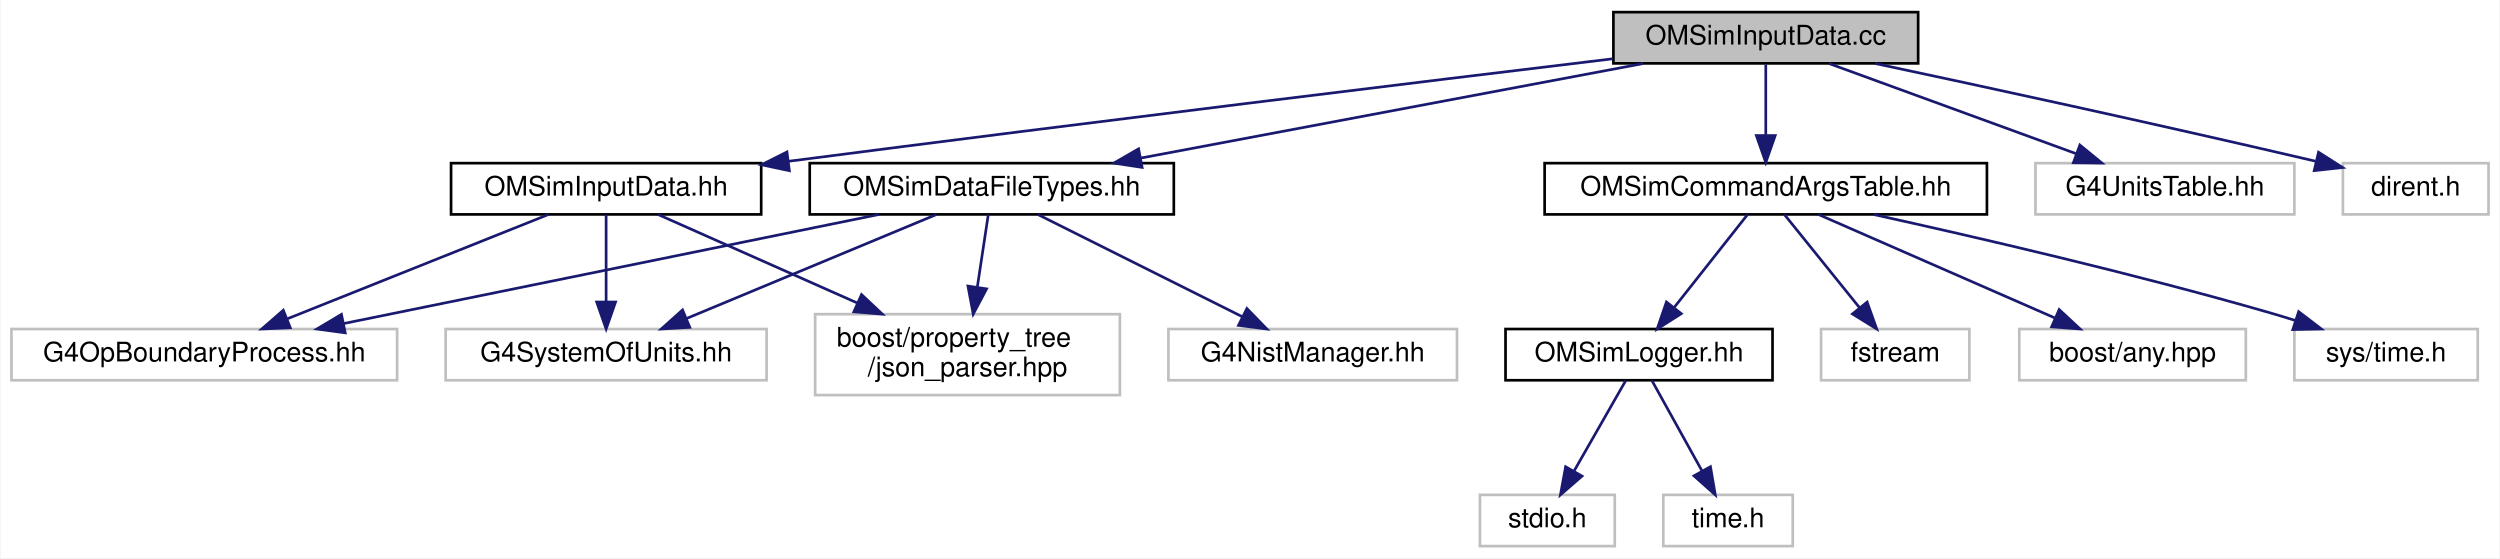
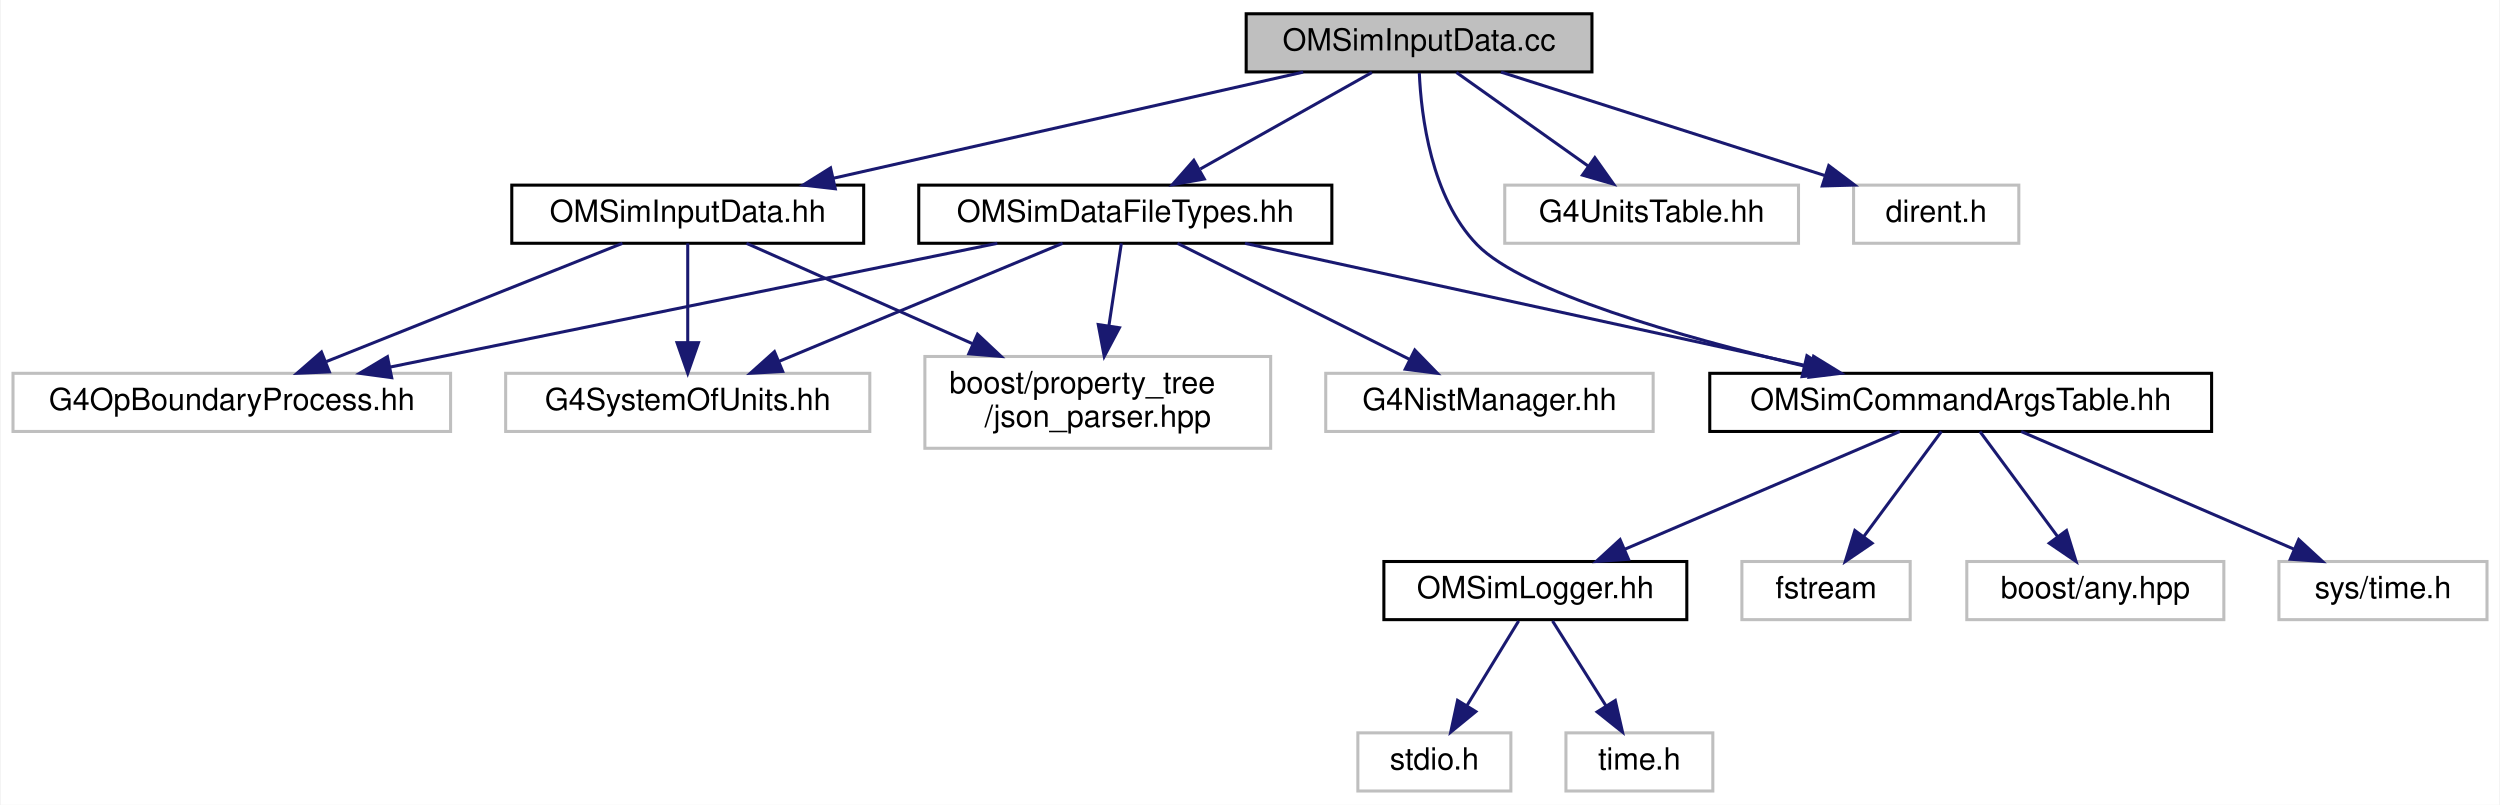
- <svg xmlns="http://www.w3.org/2000/svg" xmlns:xlink="http://www.w3.org/1999/xlink" width="927pt" height="207pt" viewBox="0.00 0.00 926.50 207.00">
-   <g id="graph0" class="graph" transform="scale(1 1) rotate(0) translate(4 203)">
-     <polygon fill="white" stroke="transparent" points="-4,4 -4,-203 922.5,-203 922.5,4 -4,4" />
+ <svg xmlns="http://www.w3.org/2000/svg" xmlns:xlink="http://www.w3.org/1999/xlink" width="817pt" height="263pt" viewBox="0.00 0.00 816.50 263.00">
+   <g id="graph0" class="graph" transform="scale(1 1) rotate(0) translate(4 259)">
+     <polygon fill="white" stroke="transparent" points="-4,4 -4,-259 812.5,-259 812.5,4 -4,4" />
    <g id="node1" class="node">
      <g id="a_node1">
        <a xlink:title=" ">
-           <polygon fill="#bfbfbf" stroke="black" points="594,-179.5 594,-198.5 707,-198.5 707,-179.5 594,-179.5" />
-           <text text-anchor="middle" x="650.5" y="-186.5" font-family="Helvetica,sans-Serif" font-size="10.00">OMSimInputData.cc</text>
+           <polygon fill="#bfbfbf" stroke="black" points="403,-235.5 403,-254.5 516,-254.5 516,-235.5 403,-235.5" />
+           <text text-anchor="middle" x="459.5" y="-242.5" font-family="Helvetica,sans-Serif" font-size="10.00">OMSimInputData.cc</text>
        </a>
      </g>
    </g>
    <g id="node2" class="node">
      <g id="a_node2">
        <a xlink:href="_o_m_sim_input_data_8hh.html" target="_top" xlink:title="Input data from external files are read and saved to memory.">
-           <polygon fill="white" stroke="black" points="163,-123.5 163,-142.5 278,-142.5 278,-123.5 163,-123.5" />
-           <text text-anchor="middle" x="220.5" y="-130.5" font-family="Helvetica,sans-Serif" font-size="10.00">OMSimInputData.hh</text>
+           <polygon fill="white" stroke="black" points="163,-179.5 163,-198.5 278,-198.5 278,-179.5 163,-179.5" />
+           <text text-anchor="middle" x="220.5" y="-186.5" font-family="Helvetica,sans-Serif" font-size="10.00">OMSimInputData.hh</text>
        </a>
      </g>
    </g>
    <g id="edge1" class="edge">
-       <path fill="none" stroke="midnightblue" d="M593.73,-181.2C524.12,-172.82 402.26,-157.99 288.05,-143.19" />
-       <polygon fill="midnightblue" stroke="midnightblue" points="288.45,-139.71 278.09,-141.9 287.55,-146.65 288.45,-139.71" />
+       <path fill="none" stroke="midnightblue" d="M421.63,-235.44C380.02,-226.04 313.13,-210.93 268.03,-200.74" />
+       <polygon fill="midnightblue" stroke="midnightblue" points="268.72,-197.31 258.19,-198.52 267.18,-204.13 268.72,-197.31" />
    </g>
    <g id="node6" class="node">
      <g id="a_node6">
        <a xlink:href="_o_m_sim_command_args_table_8hh.html" target="_top" xlink:title="Definition of the OMSimCommandArgsTable singleton class, which controls user args.">
-           <polygon fill="white" stroke="black" points="568.5,-123.5 568.5,-142.5 732.5,-142.5 732.5,-123.5 568.5,-123.5" />
-           <text text-anchor="middle" x="650.5" y="-130.5" font-family="Helvetica,sans-Serif" font-size="10.00">OMSimCommandArgsTable.hh</text>
+           <polygon fill="white" stroke="black" points="554.5,-118 554.5,-137 718.5,-137 718.5,-118 554.5,-118" />
+           <text text-anchor="middle" x="636.5" y="-125" font-family="Helvetica,sans-Serif" font-size="10.00">OMSimCommandArgsTable.hh</text>
        </a>
      </g>
    </g>
    <g id="edge5" class="edge">
-       <path fill="none" stroke="midnightblue" d="M650.5,-179.08C650.5,-172.01 650.5,-161.86 650.5,-152.99" />
-       <polygon fill="midnightblue" stroke="midnightblue" points="654,-152.75 650.5,-142.75 647,-152.75 654,-152.75" />
+       <path fill="none" stroke="midnightblue" d="M459.58,-235.14C460.19,-221.29 463.4,-194.49 478.5,-179 493.56,-163.56 545.1,-148.9 585.27,-139.39" />
+       <polygon fill="midnightblue" stroke="midnightblue" points="586.25,-142.75 595.2,-137.09 584.67,-135.93 586.25,-142.75" />
    </g>
    <g id="node13" class="node">
      <g id="a_node13">
        <a xlink:href="_o_m_sim_data_file_types_8hh.html" target="_top" xlink:title="Collection of classes and methods to handle material creation from user data in json files.">
-           <polygon fill="white" stroke="black" points="296,-123.5 296,-142.5 431,-142.5 431,-123.5 296,-123.5" />
-           <text text-anchor="middle" x="363.5" y="-130.5" font-family="Helvetica,sans-Serif" font-size="10.00">OMSimDataFileTypes.hh</text>
+           <polygon fill="white" stroke="black" points="296,-179.5 296,-198.5 431,-198.5 431,-179.5 296,-179.5" />
+           <text text-anchor="middle" x="363.5" y="-186.5" font-family="Helvetica,sans-Serif" font-size="10.00">OMSimDataFileTypes.hh</text>
        </a>
      </g>
    </g>
    <g id="edge12" class="edge">
-       <path fill="none" stroke="midnightblue" d="M605.02,-179.44C554.54,-169.94 473.04,-154.61 418.88,-144.42" />
-       <polygon fill="midnightblue" stroke="midnightblue" points="419.24,-140.93 408.76,-142.52 417.94,-147.81 419.24,-140.93" />
+       <path fill="none" stroke="midnightblue" d="M444.08,-235.32C428.96,-226.82 405.68,-213.73 388.03,-203.8" />
+       <polygon fill="midnightblue" stroke="midnightblue" points="389.32,-200.51 378.89,-198.65 385.89,-206.61 389.32,-200.51" />
    </g>
    <g id="node15" class="node">
      <g id="a_node15">
        <a xlink:title=" ">
-           <polygon fill="white" stroke="#bfbfbf" points="750.5,-123.5 750.5,-142.5 846.5,-142.5 846.5,-123.5 750.5,-123.5" />
-           <text text-anchor="middle" x="798.5" y="-130.5" font-family="Helvetica,sans-Serif" font-size="10.00">G4UnitsTable.hh</text>
-         </a>
-       </g>
-     </g>
-     <g id="edge17" class="edge">
-       <path fill="none" stroke="midnightblue" d="M673.95,-179.44C698.63,-170.44 737.69,-156.19 765.48,-146.05" />
-       <polygon fill="midnightblue" stroke="midnightblue" points="766.96,-149.23 775.16,-142.52 764.56,-142.66 766.96,-149.23" />
+           <polygon fill="white" stroke="#bfbfbf" points="487.5,-179.5 487.5,-198.5 583.5,-198.5 583.5,-179.5 487.5,-179.5" />
+           <text text-anchor="middle" x="535.5" y="-186.5" font-family="Helvetica,sans-Serif" font-size="10.00">G4UnitsTable.hh</text>
+         </a>
+       </g>
+     </g>
+     <g id="edge18" class="edge">
+       <path fill="none" stroke="midnightblue" d="M471.71,-235.32C483.28,-227.11 500.88,-214.6 514.66,-204.81" />
+       <polygon fill="midnightblue" stroke="midnightblue" points="516.94,-207.48 523.07,-198.83 512.89,-201.77 516.94,-207.48" />
    </g>
    <g id="node16" class="node">
      <g id="a_node16">
        <a xlink:title=" ">
-           <polygon fill="white" stroke="#bfbfbf" points="864.5,-123.5 864.5,-142.5 918.5,-142.5 918.5,-123.5 864.5,-123.5" />
-           <text text-anchor="middle" x="891.5" y="-130.5" font-family="Helvetica,sans-Serif" font-size="10.00">dirent.h</text>
-         </a>
-       </g>
-     </g>
-     <g id="edge18" class="edge">
-       <path fill="none" stroke="midnightblue" d="M691.03,-179.46C730.34,-171.11 791.91,-157.8 854.37,-143.22" />
-       <polygon fill="midnightblue" stroke="midnightblue" points="855.46,-146.56 864.39,-140.87 853.86,-139.74 855.46,-146.56" />
+           <polygon fill="white" stroke="#bfbfbf" points="601.5,-179.5 601.5,-198.5 655.5,-198.5 655.5,-179.5 601.5,-179.5" />
+           <text text-anchor="middle" x="628.5" y="-186.5" font-family="Helvetica,sans-Serif" font-size="10.00">dirent.h</text>
+         </a>
+       </g>
+     </g>
+     <g id="edge19" class="edge">
+       <path fill="none" stroke="midnightblue" d="M486.28,-235.44C514.83,-226.32 560.23,-211.81 592.04,-201.65" />
+       <polygon fill="midnightblue" stroke="midnightblue" points="593.39,-204.89 601.85,-198.52 591.26,-198.23 593.39,-204.89" />
    </g>
    <g id="node3" class="node">
      <g id="a_node3">
        <a xlink:title=" ">
-           <polygon fill="white" stroke="#bfbfbf" points="0,-62 0,-81 143,-81 143,-62 0,-62" />
-           <text text-anchor="middle" x="71.5" y="-69" font-family="Helvetica,sans-Serif" font-size="10.00">G4OpBoundaryProcess.hh</text>
+           <polygon fill="white" stroke="#bfbfbf" points="0,-118 0,-137 143,-137 143,-118 0,-118" />
+           <text text-anchor="middle" x="71.5" y="-125" font-family="Helvetica,sans-Serif" font-size="10.00">G4OpBoundaryProcess.hh</text>
        </a>
      </g>
    </g>
    <g id="edge2" class="edge">
-       <path fill="none" stroke="midnightblue" d="M199.15,-123.48C173.81,-113.36 131.36,-96.4 102.43,-84.85" />
-       <polygon fill="midnightblue" stroke="midnightblue" points="103.39,-81.47 92.81,-81.01 100.8,-87.97 103.39,-81.47" />
+       <path fill="none" stroke="midnightblue" d="M199.15,-179.48C173.81,-169.36 131.36,-152.4 102.43,-140.85" />
+       <polygon fill="midnightblue" stroke="midnightblue" points="103.39,-137.47 92.81,-137.01 100.8,-143.97 103.39,-137.47" />
    </g>
    <g id="node4" class="node">
      <g id="a_node4">
        <a xlink:title=" ">
-           <polygon fill="white" stroke="#bfbfbf" points="161,-62 161,-81 280,-81 280,-62 161,-62" />
-           <text text-anchor="middle" x="220.5" y="-69" font-family="Helvetica,sans-Serif" font-size="10.00">G4SystemOfUnits.hh</text>
+           <polygon fill="white" stroke="#bfbfbf" points="161,-118 161,-137 280,-137 280,-118 161,-118" />
+           <text text-anchor="middle" x="220.5" y="-125" font-family="Helvetica,sans-Serif" font-size="10.00">G4SystemOfUnits.hh</text>
        </a>
      </g>
    </g>
    <g id="edge3" class="edge">
-       <path fill="none" stroke="midnightblue" d="M220.5,-123.48C220.5,-115.08 220.5,-101.98 220.5,-91.16" />
-       <polygon fill="midnightblue" stroke="midnightblue" points="224,-91.01 220.5,-81.01 217,-91.01 224,-91.01" />
+       <path fill="none" stroke="midnightblue" d="M220.5,-179.48C220.5,-171.08 220.5,-157.98 220.5,-147.16" />
+       <polygon fill="midnightblue" stroke="midnightblue" points="224,-147.01 220.5,-137.01 217,-147.01 224,-147.01" />
    </g>
    <g id="node5" class="node">
      <g id="a_node5">
        <a xlink:title=" ">
-           <polygon fill="white" stroke="#bfbfbf" points="298,-56.5 298,-86.5 411,-86.5 411,-56.5 298,-56.5" />
-           <text text-anchor="start" x="306" y="-74.5" font-family="Helvetica,sans-Serif" font-size="10.00">boost/property_tree</text>
-           <text text-anchor="middle" x="354.5" y="-63.5" font-family="Helvetica,sans-Serif" font-size="10.00">/json_parser.hpp</text>
+           <polygon fill="white" stroke="#bfbfbf" points="298,-112.5 298,-142.5 411,-142.5 411,-112.5 298,-112.5" />
+           <text text-anchor="start" x="306" y="-130.5" font-family="Helvetica,sans-Serif" font-size="10.00">boost/property_tree</text>
+           <text text-anchor="middle" x="354.5" y="-119.5" font-family="Helvetica,sans-Serif" font-size="10.00">/json_parser.hpp</text>
        </a>
      </g>
    </g>
    <g id="edge4" class="edge">
-       <path fill="none" stroke="midnightblue" d="M239.7,-123.48C258.87,-114.96 288.92,-101.62 313.47,-90.72" />
-       <polygon fill="midnightblue" stroke="midnightblue" points="315.2,-93.78 322.92,-86.52 312.36,-87.38 315.2,-93.78" />
+       <path fill="none" stroke="midnightblue" d="M239.7,-179.48C258.87,-170.96 288.92,-157.62 313.47,-146.72" />
+       <polygon fill="midnightblue" stroke="midnightblue" points="315.2,-149.78 322.92,-142.52 312.36,-143.38 315.2,-149.78" />
    </g>
    <g id="node7" class="node">
      <g id="a_node7">
        <a xlink:href="_o_m_sim_logger_8hh.html" target="_top" xlink:title=" ">
-           <polygon fill="white" stroke="black" points="554,-62 554,-81 653,-81 653,-62 554,-62" />
-           <text text-anchor="middle" x="603.5" y="-69" font-family="Helvetica,sans-Serif" font-size="10.00">OMSimLogger.hh</text>
+           <polygon fill="white" stroke="black" points="448,-56.5 448,-75.5 547,-75.5 547,-56.5 448,-56.5" />
+           <text text-anchor="middle" x="497.5" y="-63.5" font-family="Helvetica,sans-Serif" font-size="10.00">OMSimLogger.hh</text>
        </a>
      </g>
    </g>
    <g id="edge6" class="edge">
-       <path fill="none" stroke="midnightblue" d="M643.77,-123.48C636.72,-114.55 625.47,-100.31 616.65,-89.14" />
-       <polygon fill="midnightblue" stroke="midnightblue" points="619.17,-86.69 610.22,-81.01 613.67,-91.03 619.17,-86.69" />
+       <path fill="none" stroke="midnightblue" d="M616.58,-117.98C593.05,-107.9 553.69,-91.05 526.71,-79.5" />
+       <polygon fill="midnightblue" stroke="midnightblue" points="527.95,-76.23 517.38,-75.51 525.19,-82.66 527.95,-76.23" />
    </g>
    <g id="node10" class="node">
      <g id="a_node10">
        <a xlink:title=" ">
-           <polygon fill="white" stroke="#bfbfbf" points="671,-62 671,-81 726,-81 726,-62 671,-62" />
-           <text text-anchor="middle" x="698.5" y="-69" font-family="Helvetica,sans-Serif" font-size="10.00">fstream</text>
+           <polygon fill="white" stroke="#bfbfbf" points="565,-56.5 565,-75.5 620,-75.5 620,-56.5 565,-56.5" />
+           <text text-anchor="middle" x="592.5" y="-63.5" font-family="Helvetica,sans-Serif" font-size="10.00">fstream</text>
        </a>
      </g>
    </g>
    <g id="edge9" class="edge">
-       <path fill="none" stroke="midnightblue" d="M657.38,-123.48C664.65,-114.46 676.3,-100.02 685.34,-88.81" />
-       <polygon fill="midnightblue" stroke="midnightblue" points="688.08,-90.99 691.64,-81.01 682.63,-86.59 688.08,-90.99" />
+       <path fill="none" stroke="midnightblue" d="M630.2,-117.98C623.6,-109.05 613.06,-94.81 604.81,-83.64" />
+       <polygon fill="midnightblue" stroke="midnightblue" points="607.55,-81.47 598.79,-75.51 601.92,-85.63 607.55,-81.47" />
    </g>
    <g id="node11" class="node">
      <g id="a_node11">
        <a xlink:title=" ">
-           <polygon fill="white" stroke="#bfbfbf" points="744.5,-62 744.5,-81 828.5,-81 828.5,-62 744.5,-62" />
-           <text text-anchor="middle" x="786.5" y="-69" font-family="Helvetica,sans-Serif" font-size="10.00">boost/any.hpp</text>
+           <polygon fill="white" stroke="#bfbfbf" points="638.5,-56.5 638.5,-75.5 722.5,-75.5 722.5,-56.5 638.5,-56.5" />
+           <text text-anchor="middle" x="680.5" y="-63.5" font-family="Helvetica,sans-Serif" font-size="10.00">boost/any.hpp</text>
        </a>
      </g>
    </g>
    <g id="edge10" class="edge">
-       <path fill="none" stroke="midnightblue" d="M669.99,-123.48C692.91,-113.45 731.19,-96.7 757.58,-85.15" />
-       <polygon fill="midnightblue" stroke="midnightblue" points="759.29,-88.22 767.05,-81.01 756.49,-81.81 759.29,-88.22" />
+       <path fill="none" stroke="midnightblue" d="M642.8,-117.98C649.4,-109.05 659.94,-94.81 668.19,-83.64" />
+       <polygon fill="midnightblue" stroke="midnightblue" points="671.08,-85.63 674.21,-75.51 665.45,-81.47 671.08,-85.63" />
    </g>
    <g id="node12" class="node">
      <g id="a_node12">
        <a xlink:title=" ">
-           <polygon fill="white" stroke="#bfbfbf" points="846.5,-62 846.5,-81 914.5,-81 914.5,-62 846.5,-62" />
-           <text text-anchor="middle" x="880.5" y="-69" font-family="Helvetica,sans-Serif" font-size="10.00">sys/time.h</text>
+           <polygon fill="white" stroke="#bfbfbf" points="740.5,-56.5 740.5,-75.5 808.5,-75.5 808.5,-56.5 740.5,-56.5" />
+           <text text-anchor="middle" x="774.5" y="-63.5" font-family="Helvetica,sans-Serif" font-size="10.00">sys/time.h</text>
        </a>
      </g>
    </g>
    <g id="edge11" class="edge">
-       <path fill="none" stroke="midnightblue" d="M690.53,-123.45C728.58,-115.07 787.29,-101.48 837.5,-87 840.51,-86.13 843.62,-85.19 846.72,-84.2" />
-       <polygon fill="midnightblue" stroke="midnightblue" points="848.09,-87.44 856.51,-81.01 845.92,-80.79 848.09,-87.44" />
+       <path fill="none" stroke="midnightblue" d="M656.27,-117.98C679.64,-107.9 718.71,-91.05 745.5,-79.5" />
+       <polygon fill="midnightblue" stroke="midnightblue" points="746.97,-82.68 754.76,-75.51 744.2,-76.25 746.97,-82.68" />
    </g>
    <g id="node8" class="node">
      <g id="a_node8">
        <a xlink:title=" ">
-           <polygon fill="white" stroke="#bfbfbf" points="544.5,-0.5 544.5,-19.5 594.5,-19.5 594.5,-0.5 544.5,-0.5" />
-           <text text-anchor="middle" x="569.5" y="-7.5" font-family="Helvetica,sans-Serif" font-size="10.00">stdio.h</text>
+           <polygon fill="white" stroke="#bfbfbf" points="439.5,-0.5 439.5,-19.5 489.5,-19.5 489.5,-0.5 439.5,-0.5" />
+           <text text-anchor="middle" x="464.5" y="-7.5" font-family="Helvetica,sans-Serif" font-size="10.00">stdio.h</text>
        </a>
      </g>
    </g>
    <g id="edge7" class="edge">
-       <path fill="none" stroke="midnightblue" d="M598.63,-61.98C593.63,-53.23 585.71,-39.37 579.39,-28.31" />
-       <polygon fill="midnightblue" stroke="midnightblue" points="582.36,-26.46 574.36,-19.51 576.28,-29.93 582.36,-26.46" />
+       <path fill="none" stroke="midnightblue" d="M492.05,-56.08C487.49,-48.61 480.83,-37.72 475.21,-28.52" />
+       <polygon fill="midnightblue" stroke="midnightblue" points="478.05,-26.46 469.85,-19.75 472.08,-30.11 478.05,-26.46" />
    </g>
    <g id="node9" class="node">
      <g id="a_node9">
        <a xlink:title=" ">
-           <polygon fill="white" stroke="#bfbfbf" points="612.5,-0.5 612.5,-19.5 660.5,-19.5 660.5,-0.5 612.5,-0.5" />
-           <text text-anchor="middle" x="636.5" y="-7.5" font-family="Helvetica,sans-Serif" font-size="10.00">time.h</text>
+           <polygon fill="white" stroke="#bfbfbf" points="507.5,-0.5 507.5,-19.5 555.5,-19.5 555.5,-0.5 507.5,-0.5" />
+           <text text-anchor="middle" x="531.5" y="-7.5" font-family="Helvetica,sans-Serif" font-size="10.00">time.h</text>
        </a>
      </g>
    </g>
    <g id="edge8" class="edge">
-       <path fill="none" stroke="midnightblue" d="M608.23,-61.98C613.08,-53.23 620.77,-39.37 626.9,-28.31" />
-       <polygon fill="midnightblue" stroke="midnightblue" points="629.99,-29.95 631.78,-19.51 623.87,-26.56 629.99,-29.95" />
+       <path fill="none" stroke="midnightblue" d="M503.11,-56.08C507.87,-48.53 514.82,-37.49 520.65,-28.23" />
+       <polygon fill="midnightblue" stroke="midnightblue" points="523.62,-30.08 525.99,-19.75 517.7,-26.35 523.62,-30.08" />
    </g>
    <g id="edge14" class="edge">
-       <path fill="none" stroke="midnightblue" d="M321.66,-123.48C269.3,-112.8 179.63,-94.53 123.07,-83.01" />
-       <polygon fill="midnightblue" stroke="midnightblue" points="123.76,-79.58 113.26,-81.01 122.36,-86.44 123.76,-79.58" />
+       <path fill="none" stroke="midnightblue" d="M321.66,-179.48C269.3,-168.8 179.63,-150.53 123.07,-139.01" />
+       <polygon fill="midnightblue" stroke="midnightblue" points="123.76,-135.58 113.26,-137.01 122.36,-142.44 123.76,-135.58" />
    </g>
    <g id="edge15" class="edge">
-       <path fill="none" stroke="midnightblue" d="M343.01,-123.48C318.69,-113.36 277.95,-96.4 250.18,-84.85" />
-       <polygon fill="midnightblue" stroke="midnightblue" points="251.53,-81.62 240.95,-81.01 248.84,-88.08 251.53,-81.62" />
+       <path fill="none" stroke="midnightblue" d="M343.01,-179.48C318.69,-169.36 277.95,-152.4 250.18,-140.85" />
+       <polygon fill="midnightblue" stroke="midnightblue" points="251.53,-137.62 240.95,-137.01 248.84,-144.08 251.53,-137.62" />
    </g>
    <g id="edge16" class="edge">
-       <path fill="none" stroke="midnightblue" d="M362.21,-123.48C361.15,-116.47 359.6,-106.19 358.16,-96.7" />
-       <polygon fill="midnightblue" stroke="midnightblue" points="361.58,-95.89 356.62,-86.52 354.66,-96.93 361.58,-95.89" />
+       <path fill="none" stroke="midnightblue" d="M362.21,-179.48C361.15,-172.47 359.6,-162.19 358.16,-152.7" />
+       <polygon fill="midnightblue" stroke="midnightblue" points="361.58,-151.89 356.62,-142.52 354.66,-152.93 361.58,-151.89" />
+     </g>
+     <g id="edge17" class="edge">
+       <path fill="none" stroke="midnightblue" d="M402.61,-179.48C451.37,-168.85 534.71,-150.68 587.62,-139.15" />
+       <polygon fill="midnightblue" stroke="midnightblue" points="588.43,-142.56 597.46,-137.01 586.94,-135.72 588.43,-142.56" />
    </g>
    <g id="node14" class="node">
      <g id="a_node14">
        <a xlink:title=" ">
-           <polygon fill="white" stroke="#bfbfbf" points="429,-62 429,-81 536,-81 536,-62 429,-62" />
-           <text text-anchor="middle" x="482.5" y="-69" font-family="Helvetica,sans-Serif" font-size="10.00">G4NistManager.hh</text>
+           <polygon fill="white" stroke="#bfbfbf" points="429,-118 429,-137 536,-137 536,-118 429,-118" />
+           <text text-anchor="middle" x="482.5" y="-125" font-family="Helvetica,sans-Serif" font-size="10.00">G4NistManager.hh</text>
        </a>
      </g>
    </g>
    <g id="edge13" class="edge">
-       <path fill="none" stroke="midnightblue" d="M380.55,-123.48C400.34,-113.58 433.22,-97.14 456.27,-85.62" />
-       <polygon fill="midnightblue" stroke="midnightblue" points="458.1,-88.61 465.48,-81.01 454.97,-82.35 458.1,-88.61" />
+       <path fill="none" stroke="midnightblue" d="M380.55,-179.48C400.34,-169.58 433.22,-153.14 456.27,-141.62" />
+       <polygon fill="midnightblue" stroke="midnightblue" points="458.1,-144.61 465.48,-137.01 454.97,-138.35 458.1,-144.61" />
    </g>
  </g>
</svg>
